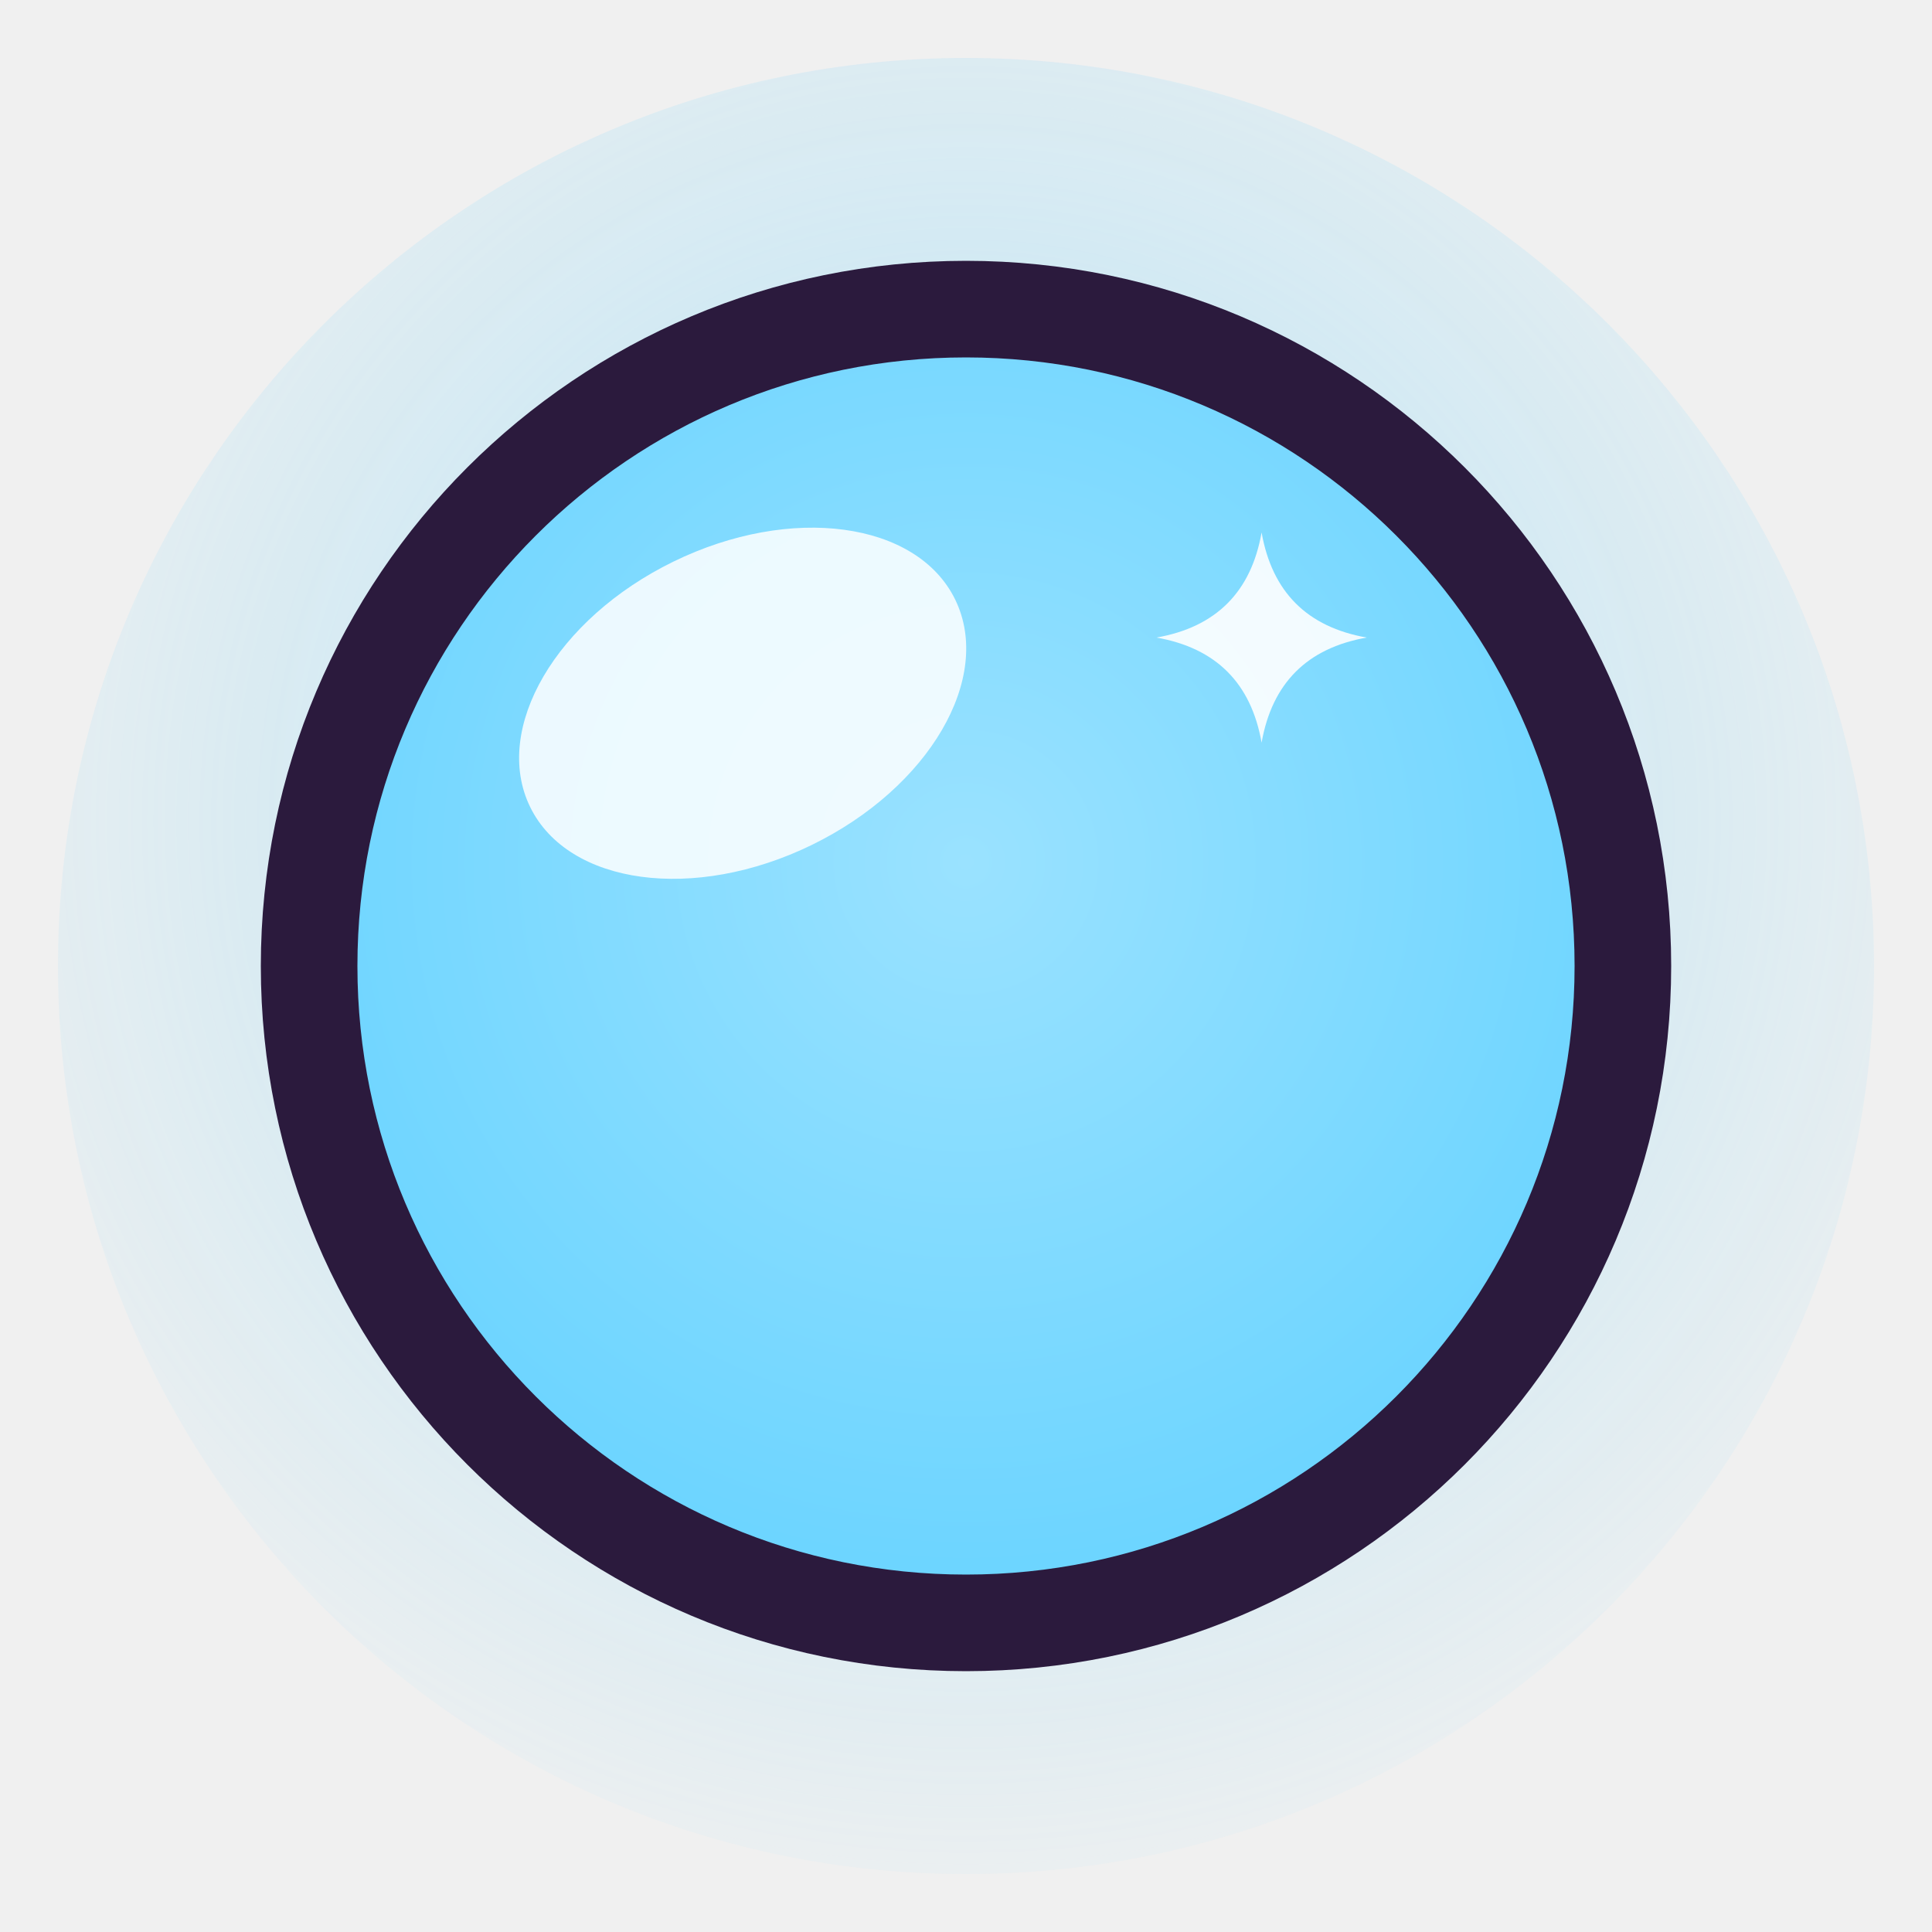
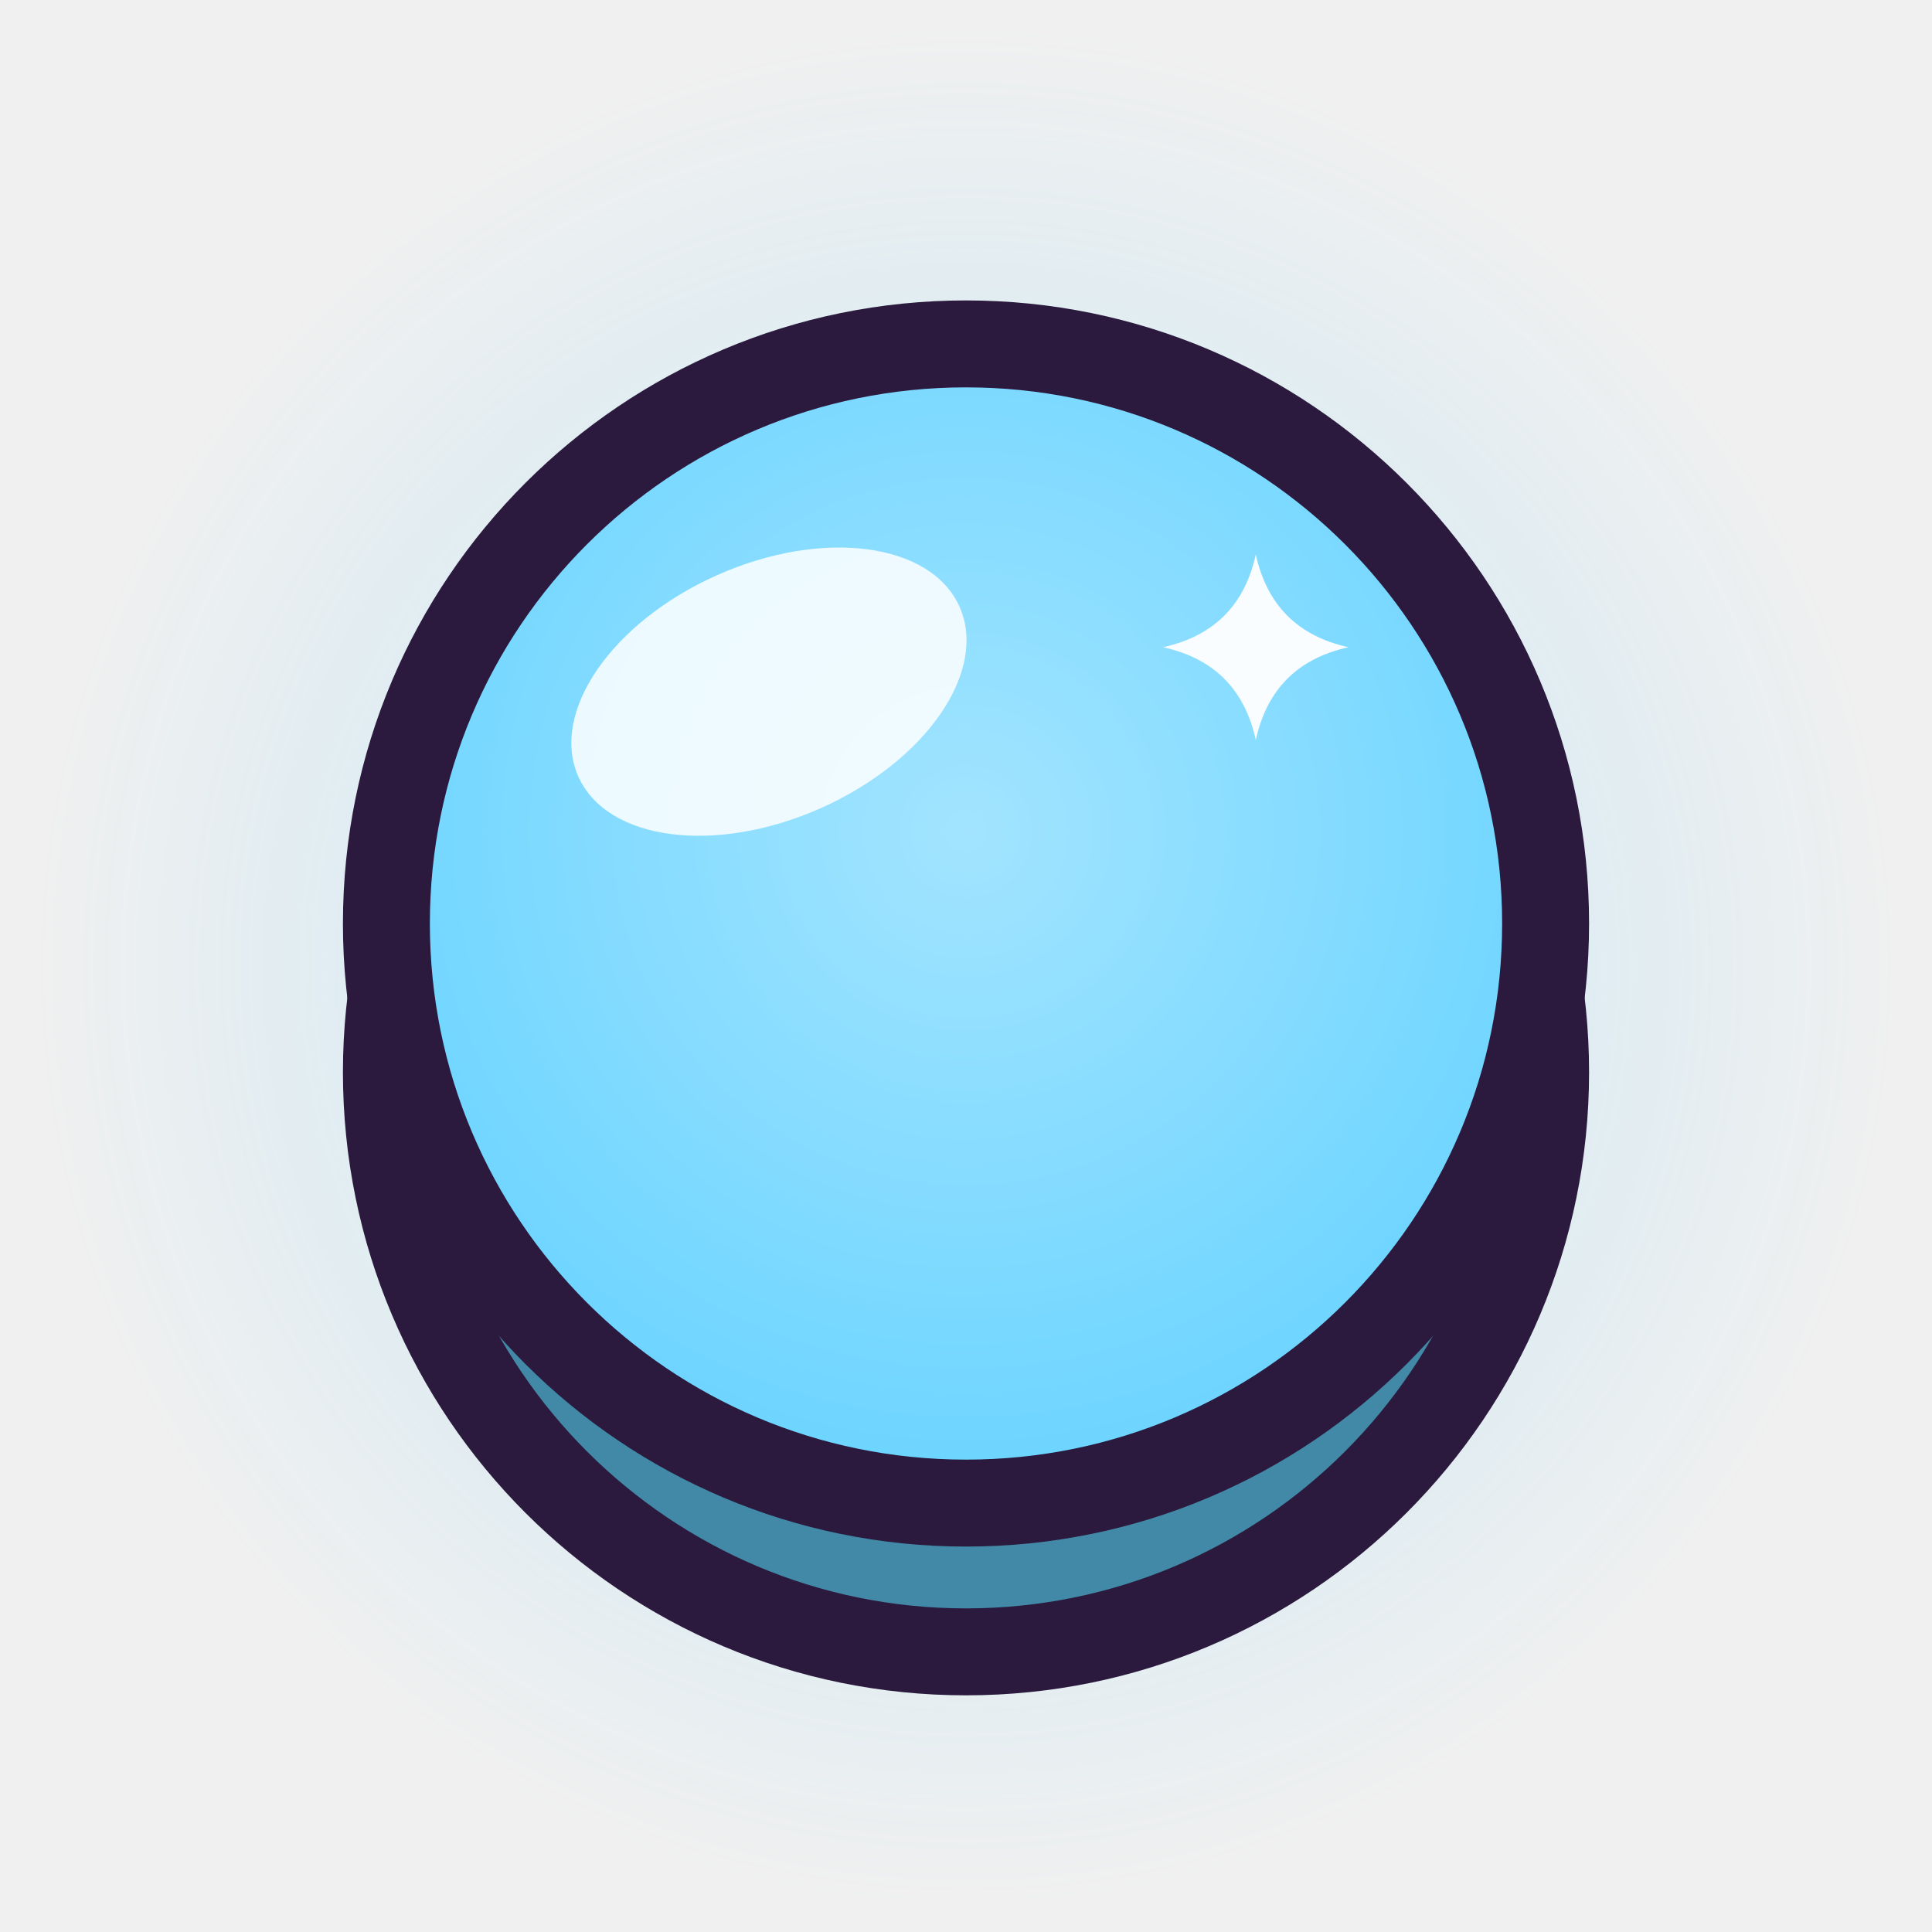
<svg xmlns="http://www.w3.org/2000/svg" width="256" height="256" viewBox="0 0 256 256">
  <defs>
+     <radialGradient id="halo" cx="0.5" cy="0.5" r="0.5">
+       <stop offset="0" stop-color="#64D2FF" stop-opacity="0.55" />
+       <stop offset="0.6" stop-color="#64D2FF" stop-opacity="0.28" />
+       <stop offset="1" stop-color="#64D2FF" stop-opacity="0" />
+     </radialGradient>
    <radialGradient id="g" cx="0.5" cy="0.42" r="0.65">
-       <stop offset="0" stop-color="#9ae2ff" />
+       <stop offset="0" stop-color="#a2e4ff" />
      <stop offset="1" stop-color="#64D2FF" />
    </radialGradient>
-     <radialGradient id="halo" cx="0.5" cy="0.42" r="0.65">
-       <stop offset="0" stop-color="#64D2FF66" />
-       <stop offset="1" stop-color="#64D2FF00" />
-     </radialGradient>
  </defs>
-   <circle cx="128" cy="128" r="120.32" fill="url(#halo)" />
-   <circle cx="128" cy="128" r="87.04" fill="url(#g)" stroke="#2B1A3D" stroke-width="12.8" />
-   <path d="M 40.96 128 A 87.04 87.04 0 0 0 215.04 128 L 215.04 128 A 85.299 85.299 0 0 1 40.96 128 Z" fill="#3AA4D6" opacity="0.45" />
-   <ellipse cx="98.406" cy="93.184" rx="31.334" ry="20.89" fill="#ffffff" opacity="0.85" transform="rotate(-26 98.4064 93.184)" />
-   <path d="M 167.168 70.554 Q 169.257 82.391 181.094 84.48     Q 169.257 86.569 167.168 98.406     Q 165.079 86.569 153.242 84.48     Q 165.079 82.391 167.168 70.554 Z" fill="#ffffff" opacity="0.9" />
+   <circle cx="128" cy="128" r="125.44" fill="url(#halo)" opacity="0.5" />
+   <circle cx="128" cy="142.08" r="76.8" fill="#4189a6" stroke="#2B1A3D" stroke-width="11.52" />
+   <circle cx="128" cy="122.368" r="76.8" fill="url(#g)" stroke="#2B1A3D" stroke-width="11.52" />
+   <ellipse cx="101.888" cy="91.648" rx="27.648" ry="16.896" fill="#ffffff" opacity="0.85" transform="rotate(-24 101.888 91.648)" />
+   <path d="M 166.4 73.472 Q 168.612 83.548 178.688 85.76     Q 168.612 87.972 166.4 98.048     Q 164.188 87.972 154.112 85.76     Q 164.188 83.548 166.4 73.472 Z" fill="#ffffff" opacity="0.95" />
</svg>
